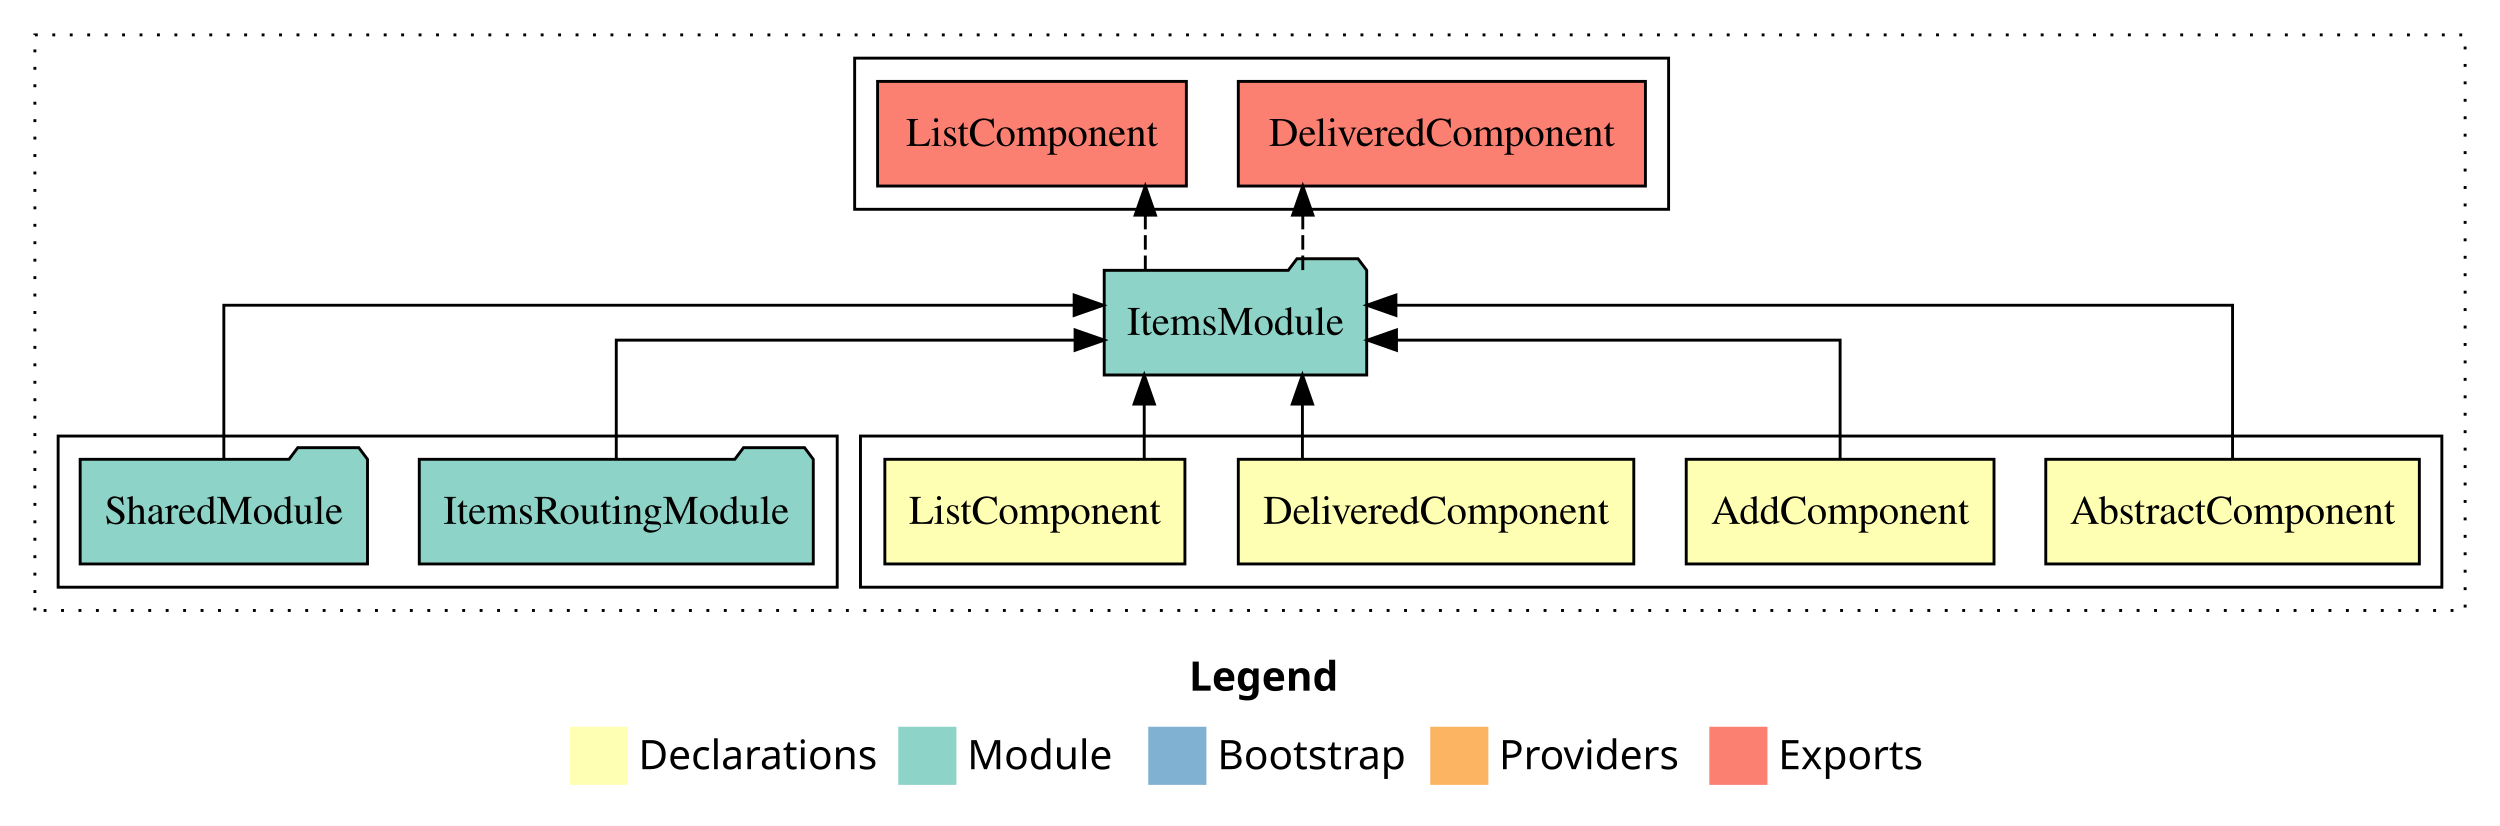
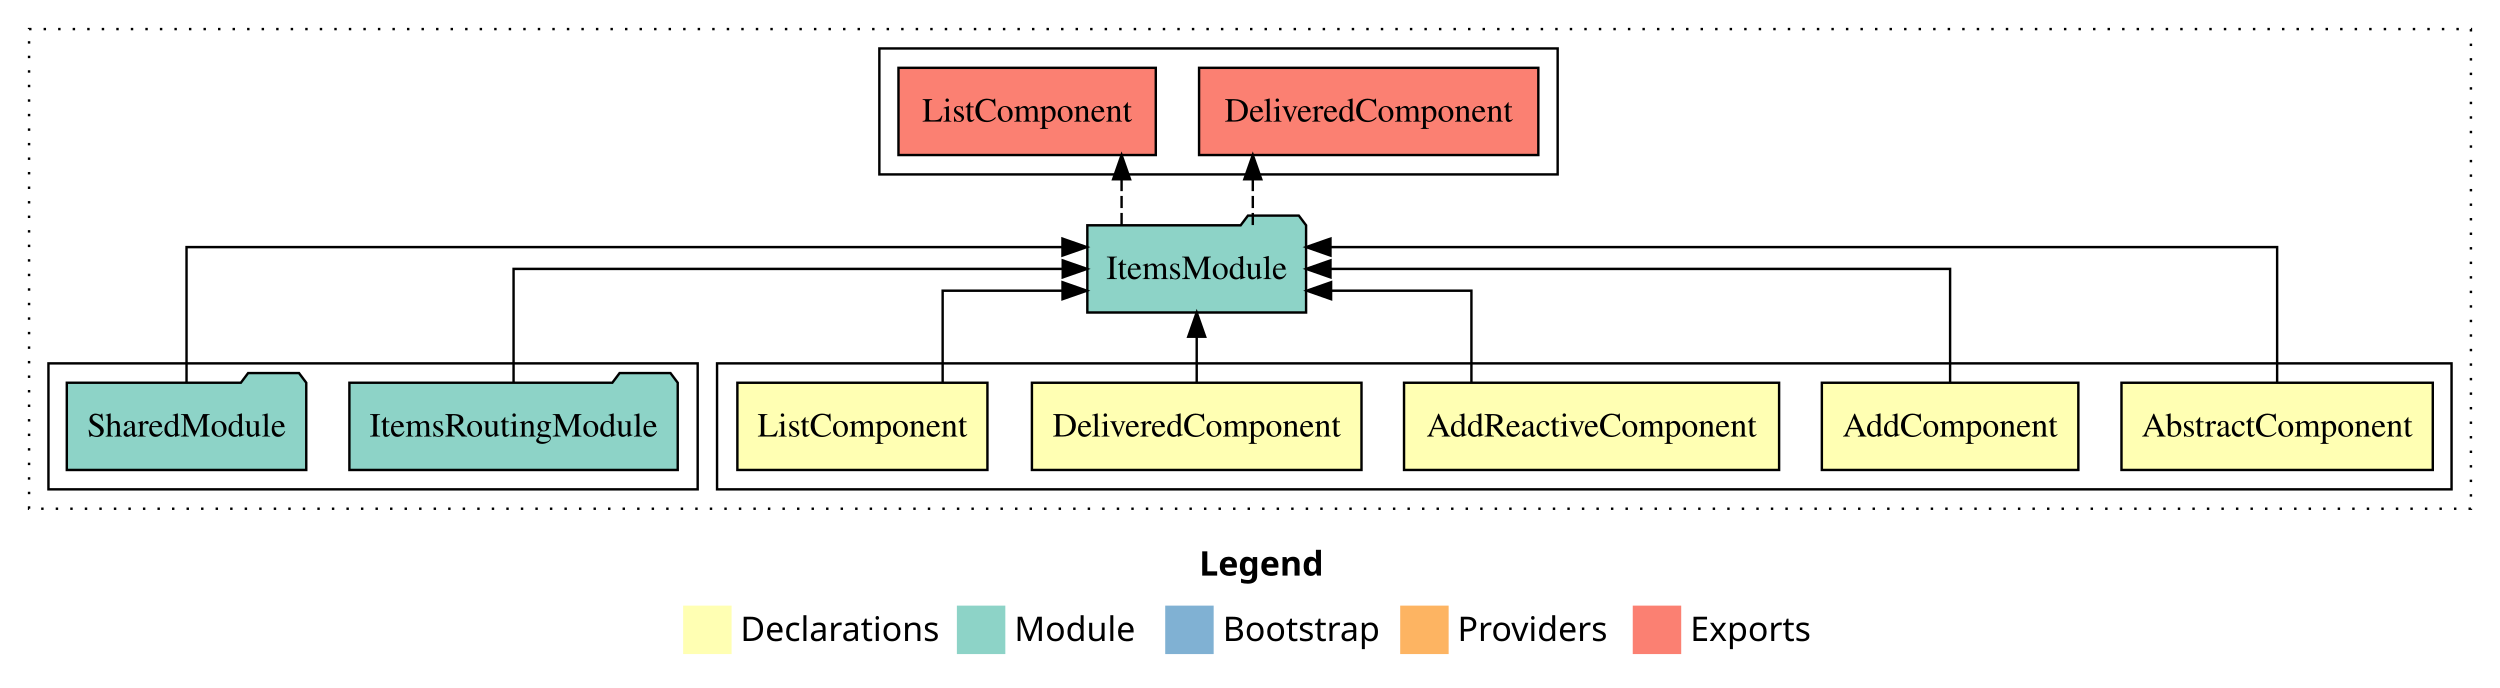
- <svg xmlns="http://www.w3.org/2000/svg" width="860pt" height="284pt" viewBox="0.00 0.00 860.00 284.00">
+ <svg xmlns="http://www.w3.org/2000/svg" width="1032pt" height="284pt" viewBox="0.00 0.00 1032.00 284.00">
  <g id="graph0" class="graph" transform="scale(1 1) rotate(0) translate(4 280)">
-     <polygon fill="#ffffff" stroke="transparent" points="-4,4 -4,-280 856,-280 856,4 -4,4" />
-     <text text-anchor="start" x="405.009" y="-42.4" font-family="sans-serif" font-weight="bold" font-size="14.00" fill="#000000">Legend</text>
-     <polygon fill="#ffffb3" stroke="transparent" points="192,-10 192,-30 212,-30 212,-10 192,-10" />
-     <text text-anchor="start" x="215.629" y="-15.4" font-family="sans-serif" font-size="14.00" fill="#000000">  Declarations</text>
-     <polygon fill="#8dd3c7" stroke="transparent" points="305,-10 305,-30 325,-30 325,-10 305,-10" />
-     <text text-anchor="start" x="328.725" y="-15.4" font-family="sans-serif" font-size="14.00" fill="#000000">  Module</text>
-     <polygon fill="#80b1d3" stroke="transparent" points="391,-10 391,-30 411,-30 411,-10 391,-10" />
-     <text text-anchor="start" x="414.781" y="-15.4" font-family="sans-serif" font-size="14.00" fill="#000000">  Bootstrap</text>
-     <polygon fill="#fdb462" stroke="transparent" points="488,-10 488,-30 508,-30 508,-10 488,-10" />
-     <text text-anchor="start" x="511.673" y="-15.4" font-family="sans-serif" font-size="14.00" fill="#000000">  Providers</text>
-     <polygon fill="#fb8072" stroke="transparent" points="584,-10 584,-30 604,-30 604,-10 584,-10" />
-     <text text-anchor="start" x="607.726" y="-15.4" font-family="sans-serif" font-size="14.00" fill="#000000">  Exports</text>
+     <polygon fill="#ffffff" stroke="transparent" points="-4,4 -4,-280 1028,-280 1028,4 -4,4" />
+     <text text-anchor="start" x="491.009" y="-42.4" font-family="sans-serif" font-weight="bold" font-size="14.00" fill="#000000">Legend</text>
+     <polygon fill="#ffffb3" stroke="transparent" points="278,-10 278,-30 298,-30 298,-10 278,-10" />
+     <text text-anchor="start" x="301.629" y="-15.4" font-family="sans-serif" font-size="14.00" fill="#000000">  Declarations</text>
+     <polygon fill="#8dd3c7" stroke="transparent" points="391,-10 391,-30 411,-30 411,-10 391,-10" />
+     <text text-anchor="start" x="414.725" y="-15.4" font-family="sans-serif" font-size="14.00" fill="#000000">  Module</text>
+     <polygon fill="#80b1d3" stroke="transparent" points="477,-10 477,-30 497,-30 497,-10 477,-10" />
+     <text text-anchor="start" x="500.781" y="-15.4" font-family="sans-serif" font-size="14.00" fill="#000000">  Bootstrap</text>
+     <polygon fill="#fdb462" stroke="transparent" points="574,-10 574,-30 594,-30 594,-10 574,-10" />
+     <text text-anchor="start" x="597.673" y="-15.4" font-family="sans-serif" font-size="14.00" fill="#000000">  Providers</text>
+     <polygon fill="#fb8072" stroke="transparent" points="670,-10 670,-30 690,-30 690,-10 670,-10" />
+     <text text-anchor="start" x="693.726" y="-15.4" font-family="sans-serif" font-size="14.00" fill="#000000">  Exports</text>
    <g id="clust1" class="cluster">
-       <polygon fill="none" stroke="#000000" stroke-dasharray="1,5" points="8,-70 8,-268 844,-268 844,-70 8,-70" />
+       <polygon fill="none" stroke="#000000" stroke-dasharray="1,5" points="8,-70 8,-268 1016,-268 1016,-70 8,-70" />
    </g>
    <g id="clust2" class="cluster">
-       <polygon fill="none" stroke="#000000" points="292,-78 292,-130 836,-130 836,-78 292,-78" />
+       <polygon fill="none" stroke="#000000" points="292,-78 292,-130 1008,-130 1008,-78 292,-78" />
    </g>
-     <g id="clust7" class="cluster">
+     <g id="clust8" class="cluster">
      <polygon fill="none" stroke="#000000" points="16,-78 16,-130 284,-130 284,-78 16,-78" />
    </g>
-     <g id="clust8" class="cluster">
-       <polygon fill="none" stroke="#000000" points="290,-208 290,-260 570,-260 570,-208 290,-208" />
+     <g id="clust9" class="cluster">
+       <polygon fill="none" stroke="#000000" points="359,-208 359,-260 639,-260 639,-208 359,-208" />
    </g>
    <g id="node1" class="node">
-       <polygon fill="#ffffb3" stroke="#000000" points="828.255,-122 699.745,-122 699.745,-86 828.255,-86 828.255,-122" />
-       <text text-anchor="middle" x="764" y="-99.8" font-family="Times,serif" font-size="14.00" fill="#000000">AbstractComponent</text>
+       <polygon fill="#ffffb3" stroke="#000000" points="1000.255,-122 871.745,-122 871.745,-86 1000.255,-86 1000.255,-122" />
+       <text text-anchor="middle" x="936" y="-99.8" font-family="Times,serif" font-size="14.00" fill="#000000">AbstractComponent</text>
    </g>
-     <g id="node5" class="node">
-       <polygon fill="#8dd3c7" stroke="#000000" points="466.151,-187 463.151,-191 442.151,-191 439.151,-187 375.849,-187 375.849,-151 466.151,-151 466.151,-187" />
-       <text text-anchor="middle" x="421" y="-164.8" font-family="Times,serif" font-size="14.00" fill="#000000">ItemsModule</text>
+     <g id="node6" class="node">
+       <polygon fill="#8dd3c7" stroke="#000000" points="535.152,-187 532.152,-191 511.151,-191 508.151,-187 444.849,-187 444.849,-151 535.152,-151 535.152,-187" />
+       <text text-anchor="middle" x="490" y="-164.8" font-family="Times,serif" font-size="14.00" fill="#000000">ItemsModule</text>
    </g>
    <g id="edge1" class="edge">
-       <path fill="none" stroke="#000000" d="M764,-122.284C764,-143.321 764,-175 764,-175 764,-175 476.194,-175 476.194,-175" />
-       <polygon fill="#000000" stroke="#000000" points="476.194,-171.5 466.194,-175 476.194,-178.5 476.194,-171.5" />
+       <path fill="none" stroke="#000000" d="M936,-122.292C936,-144.206 936,-178 936,-178 936,-178 545.219,-178 545.219,-178" />
+       <polygon fill="#000000" stroke="#000000" points="545.219,-174.5 535.219,-178 545.219,-181.5 545.219,-174.5" />
    </g>
    <g id="node2" class="node">
-       <polygon fill="#ffffb3" stroke="#000000" points="681.94,-122 576.06,-122 576.06,-86 681.94,-86 681.94,-122" />
-       <text text-anchor="middle" x="629" y="-99.8" font-family="Times,serif" font-size="14.00" fill="#000000">AddComponent</text>
+       <polygon fill="#ffffb3" stroke="#000000" points="853.94,-122 748.06,-122 748.06,-86 853.94,-86 853.94,-122" />
+       <text text-anchor="middle" x="801" y="-99.8" font-family="Times,serif" font-size="14.00" fill="#000000">AddComponent</text>
    </g>
    <g id="edge2" class="edge">
-       <path fill="none" stroke="#000000" d="M629,-122.022C629,-139.373 629,-163 629,-163 629,-163 476.389,-163 476.389,-163" />
-       <polygon fill="#000000" stroke="#000000" points="476.389,-159.5 466.389,-163 476.389,-166.5 476.389,-159.5" />
+       <path fill="none" stroke="#000000" d="M801,-122.106C801,-141.339 801,-169 801,-169 801,-169 545.222,-169 545.222,-169" />
+       <polygon fill="#000000" stroke="#000000" points="545.222,-165.5 535.222,-169 545.222,-172.5 545.222,-165.5" />
    </g>
    <g id="node3" class="node">
+       <polygon fill="#ffffb3" stroke="#000000" points="730.416,-122 575.584,-122 575.584,-86 730.416,-86 730.416,-122" />
+       <text text-anchor="middle" x="653" y="-99.8" font-family="Times,serif" font-size="14.00" fill="#000000">AddReactiveComponent</text>
+     </g>
+     <g id="edge3" class="edge">
+       <path fill="none" stroke="#000000" d="M603.402,-122.027C603.402,-138.398 603.402,-160 603.402,-160 603.402,-160 545.472,-160 545.472,-160" />
+       <polygon fill="#000000" stroke="#000000" points="545.472,-156.5 535.472,-160 545.472,-163.5 545.472,-156.5" />
+     </g>
+     <g id="node4" class="node">
      <polygon fill="#ffffb3" stroke="#000000" points="558.025,-122 421.975,-122 421.975,-86 558.025,-86 558.025,-122" />
      <text text-anchor="middle" x="490" y="-99.8" font-family="Times,serif" font-size="14.00" fill="#000000">DeliveredComponent</text>
    </g>
-     <g id="edge3" class="edge">
-       <path fill="none" stroke="#000000" d="M444.032,-122.106C444.032,-122.106 444.032,-140.991 444.032,-140.991" />
-       <polygon fill="#000000" stroke="#000000" points="440.532,-140.991 444.032,-150.991 447.532,-140.991 440.532,-140.991" />
+     <g id="edge4" class="edge">
+       <path fill="none" stroke="#000000" d="M490,-122.106C490,-122.106 490,-140.991 490,-140.991" />
+       <polygon fill="#000000" stroke="#000000" points="486.5,-140.991 490,-150.991 493.5,-140.991 486.5,-140.991" />
    </g>
-     <g id="node4" class="node">
+     <g id="node5" class="node">
      <polygon fill="#ffffb3" stroke="#000000" points="403.611,-122 300.389,-122 300.389,-86 403.611,-86 403.611,-122" />
      <text text-anchor="middle" x="352" y="-99.8" font-family="Times,serif" font-size="14.00" fill="#000000">ListComponent</text>
    </g>
-     <g id="edge4" class="edge">
-       <path fill="none" stroke="#000000" d="M389.615,-122.106C389.615,-122.106 389.615,-140.991 389.615,-140.991" />
-       <polygon fill="#000000" stroke="#000000" points="386.115,-140.991 389.615,-150.991 393.115,-140.991 386.115,-140.991" />
-     </g>
-     <g id="node8" class="node">
-       <polygon fill="#fb8072" stroke="#000000" points="562.025,-252 421.975,-252 421.975,-216 562.025,-216 562.025,-252" />
-       <text text-anchor="middle" x="492" y="-229.8" font-family="Times,serif" font-size="14.00" fill="#000000">DeliveredComponent </text>
-     </g>
-     <g id="edge7" class="edge">
-       <path fill="none" stroke="#000000" stroke-dasharray="5,2" d="M444.157,-187.106C444.157,-187.106 444.157,-205.991 444.157,-205.991" />
-       <polygon fill="#000000" stroke="#000000" points="440.657,-205.991 444.157,-215.991 447.657,-205.991 440.657,-205.991" />
+     <g id="edge5" class="edge">
+       <path fill="none" stroke="#000000" d="M385.125,-122.027C385.125,-138.398 385.125,-160 385.125,-160 385.125,-160 434.61,-160 434.61,-160" />
+       <polygon fill="#000000" stroke="#000000" points="434.61,-163.5 444.61,-160 434.61,-156.5 434.61,-163.5" />
    </g>
    <g id="node9" class="node">
-       <polygon fill="#fb8072" stroke="#000000" points="404.111,-252 297.889,-252 297.889,-216 404.111,-216 404.111,-252" />
-       <text text-anchor="middle" x="351" y="-229.8" font-family="Times,serif" font-size="14.00" fill="#000000">ListComponent </text>
+       <polygon fill="#fb8072" stroke="#000000" points="631.025,-252 490.975,-252 490.975,-216 631.025,-216 631.025,-252" />
+       <text text-anchor="middle" x="561" y="-229.8" font-family="Times,serif" font-size="14.00" fill="#000000">DeliveredComponent </text>
    </g>
    <g id="edge8" class="edge">
-       <path fill="none" stroke="#000000" stroke-dasharray="5,2" d="M389.99,-187.106C389.99,-187.106 389.99,-205.991 389.99,-205.991" />
-       <polygon fill="#000000" stroke="#000000" points="386.49,-205.991 389.99,-215.991 393.49,-205.991 386.49,-205.991" />
+       <path fill="none" stroke="#000000" stroke-dasharray="5,2" d="M513.157,-187.106C513.157,-187.106 513.157,-205.991 513.157,-205.991" />
+       <polygon fill="#000000" stroke="#000000" points="509.657,-205.991 513.157,-215.991 516.657,-205.991 509.657,-205.991" />
    </g>
-     <g id="node6" class="node">
+     <g id="node10" class="node">
+       <polygon fill="#fb8072" stroke="#000000" points="473.111,-252 366.889,-252 366.889,-216 473.111,-216 473.111,-252" />
+       <text text-anchor="middle" x="420" y="-229.8" font-family="Times,serif" font-size="14.00" fill="#000000">ListComponent </text>
+     </g>
+     <g id="edge9" class="edge">
+       <path fill="none" stroke="#000000" stroke-dasharray="5,2" d="M458.99,-187.106C458.99,-187.106 458.99,-205.991 458.99,-205.991" />
+       <polygon fill="#000000" stroke="#000000" points="455.49,-205.991 458.99,-215.991 462.49,-205.991 455.49,-205.991" />
+     </g>
+     <g id="node7" class="node">
      <polygon fill="#8dd3c7" stroke="#000000" points="275.769,-122 272.769,-126 251.769,-126 248.769,-122 140.231,-122 140.231,-86 275.769,-86 275.769,-122" />
      <text text-anchor="middle" x="208" y="-99.8" font-family="Times,serif" font-size="14.00" fill="#000000">ItemsRoutingModule</text>
    </g>
-     <g id="edge5" class="edge">
-       <path fill="none" stroke="#000000" d="M208,-122.022C208,-139.373 208,-163 208,-163 208,-163 365.828,-163 365.828,-163" />
-       <polygon fill="#000000" stroke="#000000" points="365.828,-166.5 375.828,-163 365.828,-159.5 365.828,-166.5" />
+     <g id="edge6" class="edge">
+       <path fill="none" stroke="#000000" d="M208,-122.106C208,-141.339 208,-169 208,-169 208,-169 434.692,-169 434.692,-169" />
+       <polygon fill="#000000" stroke="#000000" points="434.692,-172.5 444.692,-169 434.692,-165.5 434.692,-172.5" />
    </g>
-     <g id="node7" class="node">
+     <g id="node8" class="node">
      <polygon fill="#8dd3c7" stroke="#000000" points="122.423,-122 119.423,-126 98.423,-126 95.423,-122 23.577,-122 23.577,-86 122.423,-86 122.423,-122" />
      <text text-anchor="middle" x="73" y="-99.8" font-family="Times,serif" font-size="14.00" fill="#000000">SharedModule</text>
    </g>
-     <g id="edge6" class="edge">
-       <path fill="none" stroke="#000000" d="M73,-122.284C73,-143.321 73,-175 73,-175 73,-175 365.505,-175 365.505,-175" />
-       <polygon fill="#000000" stroke="#000000" points="365.505,-178.5 375.505,-175 365.505,-171.5 365.505,-178.5" />
+     <g id="edge7" class="edge">
+       <path fill="none" stroke="#000000" d="M73,-122.292C73,-144.206 73,-178 73,-178 73,-178 434.58,-178 434.58,-178" />
+       <polygon fill="#000000" stroke="#000000" points="434.58,-181.5 444.58,-178 434.58,-174.5 434.58,-181.5" />
    </g>
  </g>
</svg>
